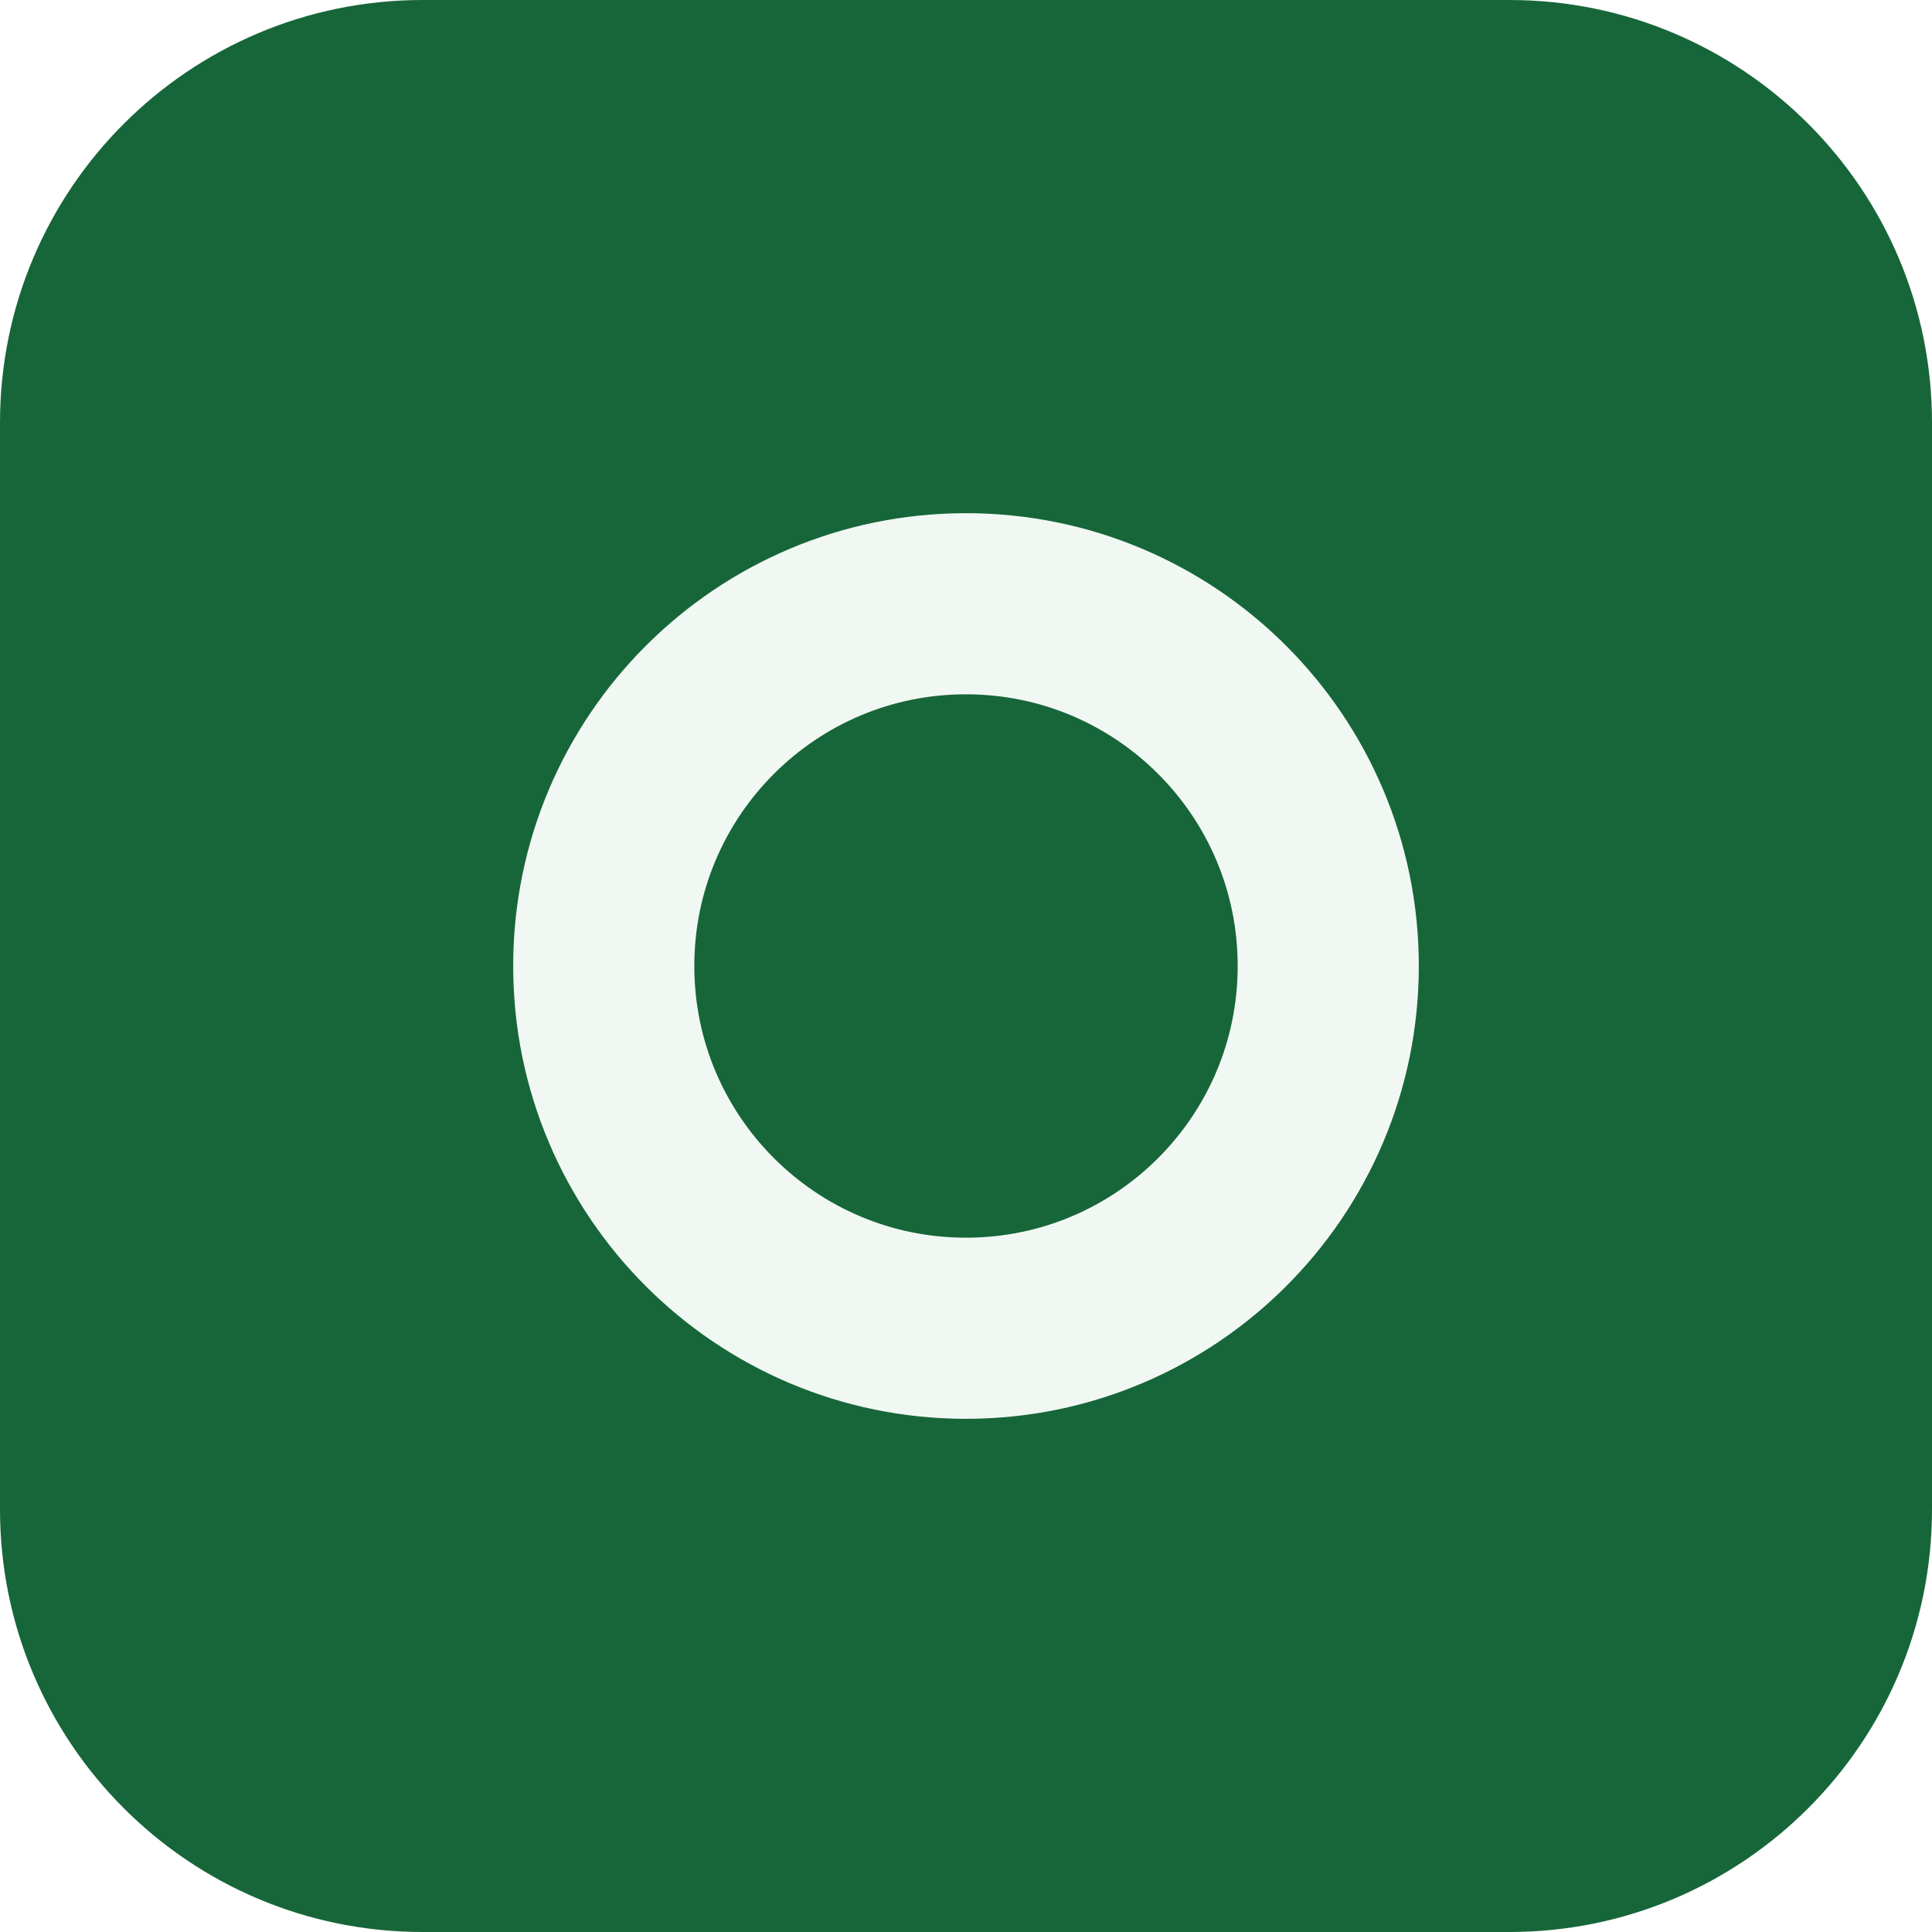
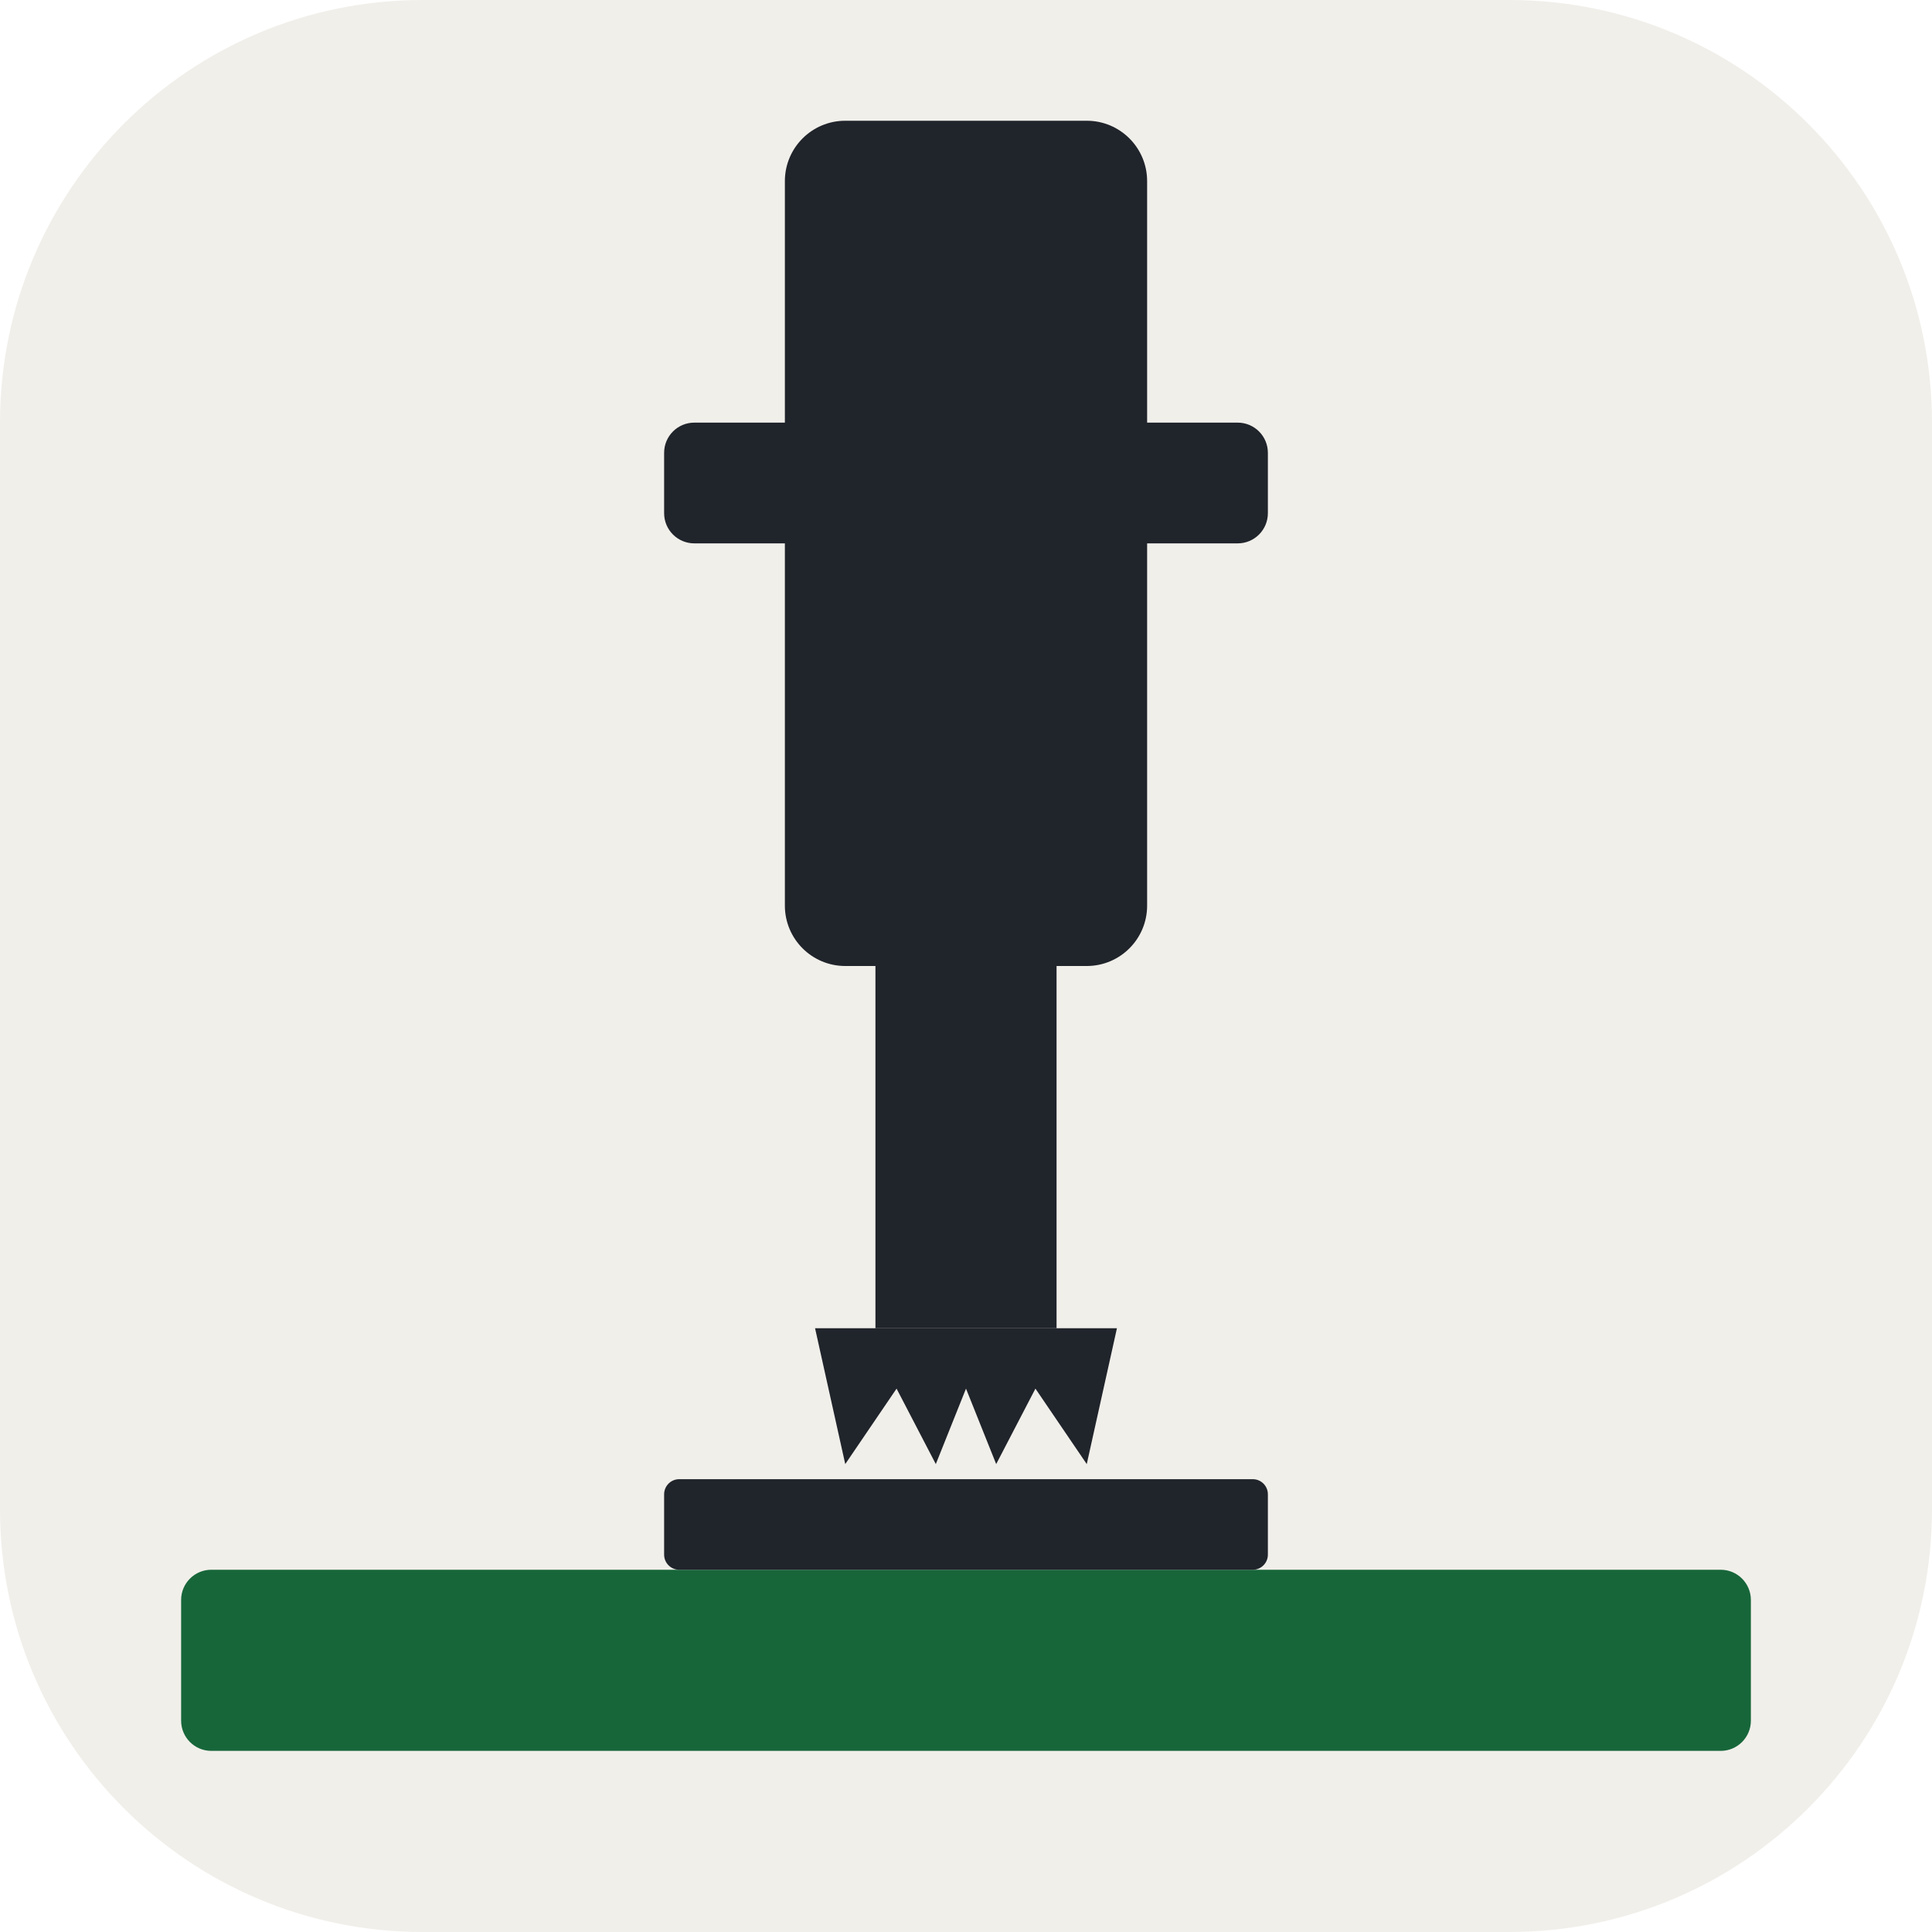
<svg xmlns="http://www.w3.org/2000/svg" viewBox="0 0 64 64" width="64" height="64">
-   <rect width="64" height="64" rx="14" fill="#17663A" />
-   <circle cx="32" cy="32" r="12" fill="none" stroke="#F1F8F3" stroke-width="6" />
+   <rect width="64" height="64" rx="14" fill="#F1EFEA" />
+   <rect x="6" y="52" width="52" height="6" rx="1" fill="#17663A" />
+   <rect x="22" y="49" width="20" height="3" rx="0.5" fill="#20242B" />
+   <rect x="26" y="4" width="12" height="28" rx="2" fill="#20242B" />
+   <rect x="22" y="14" width="20" height="4" rx="1" fill="#20242B" />
+   <rect x="29" y="32" width="6" height="12" fill="#20242B" />
+   <path d="M27 44h10l-1 4.5-1.7-2.5-1.3 2.5-1-2.5-1 2.5-1.3-2.5-1.7 2.5z" fill="#20242B" />
</svg>
